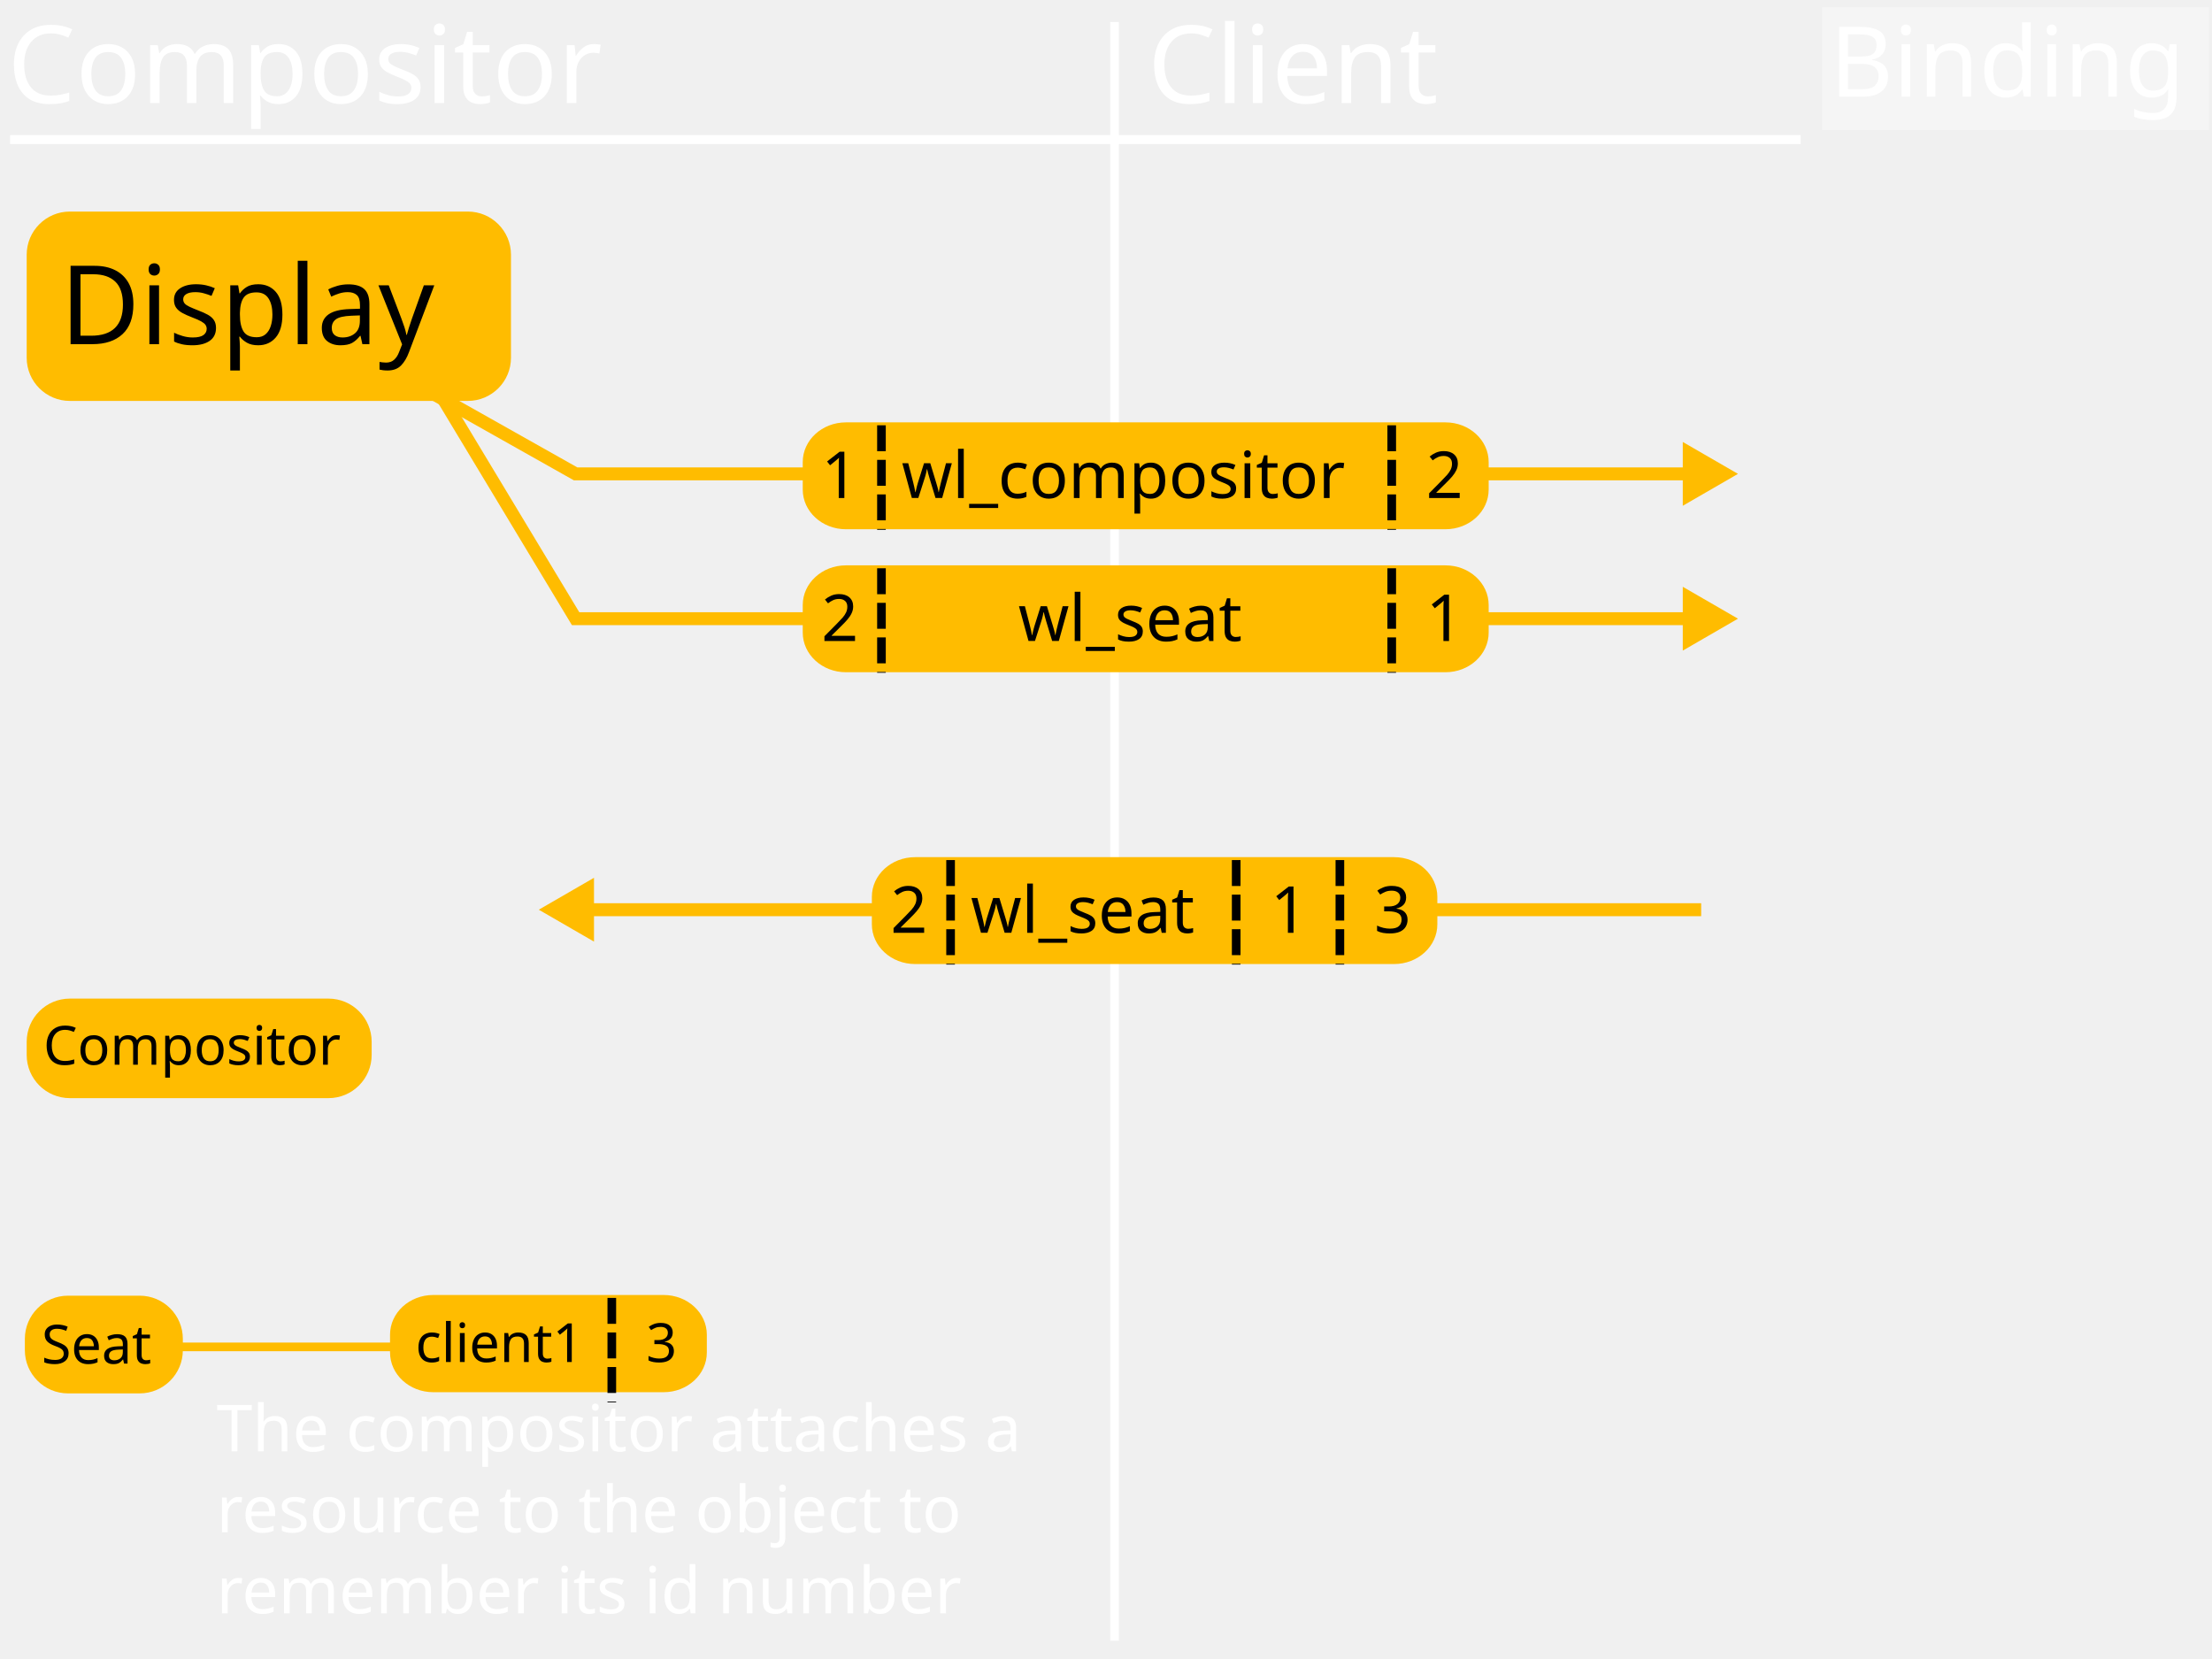
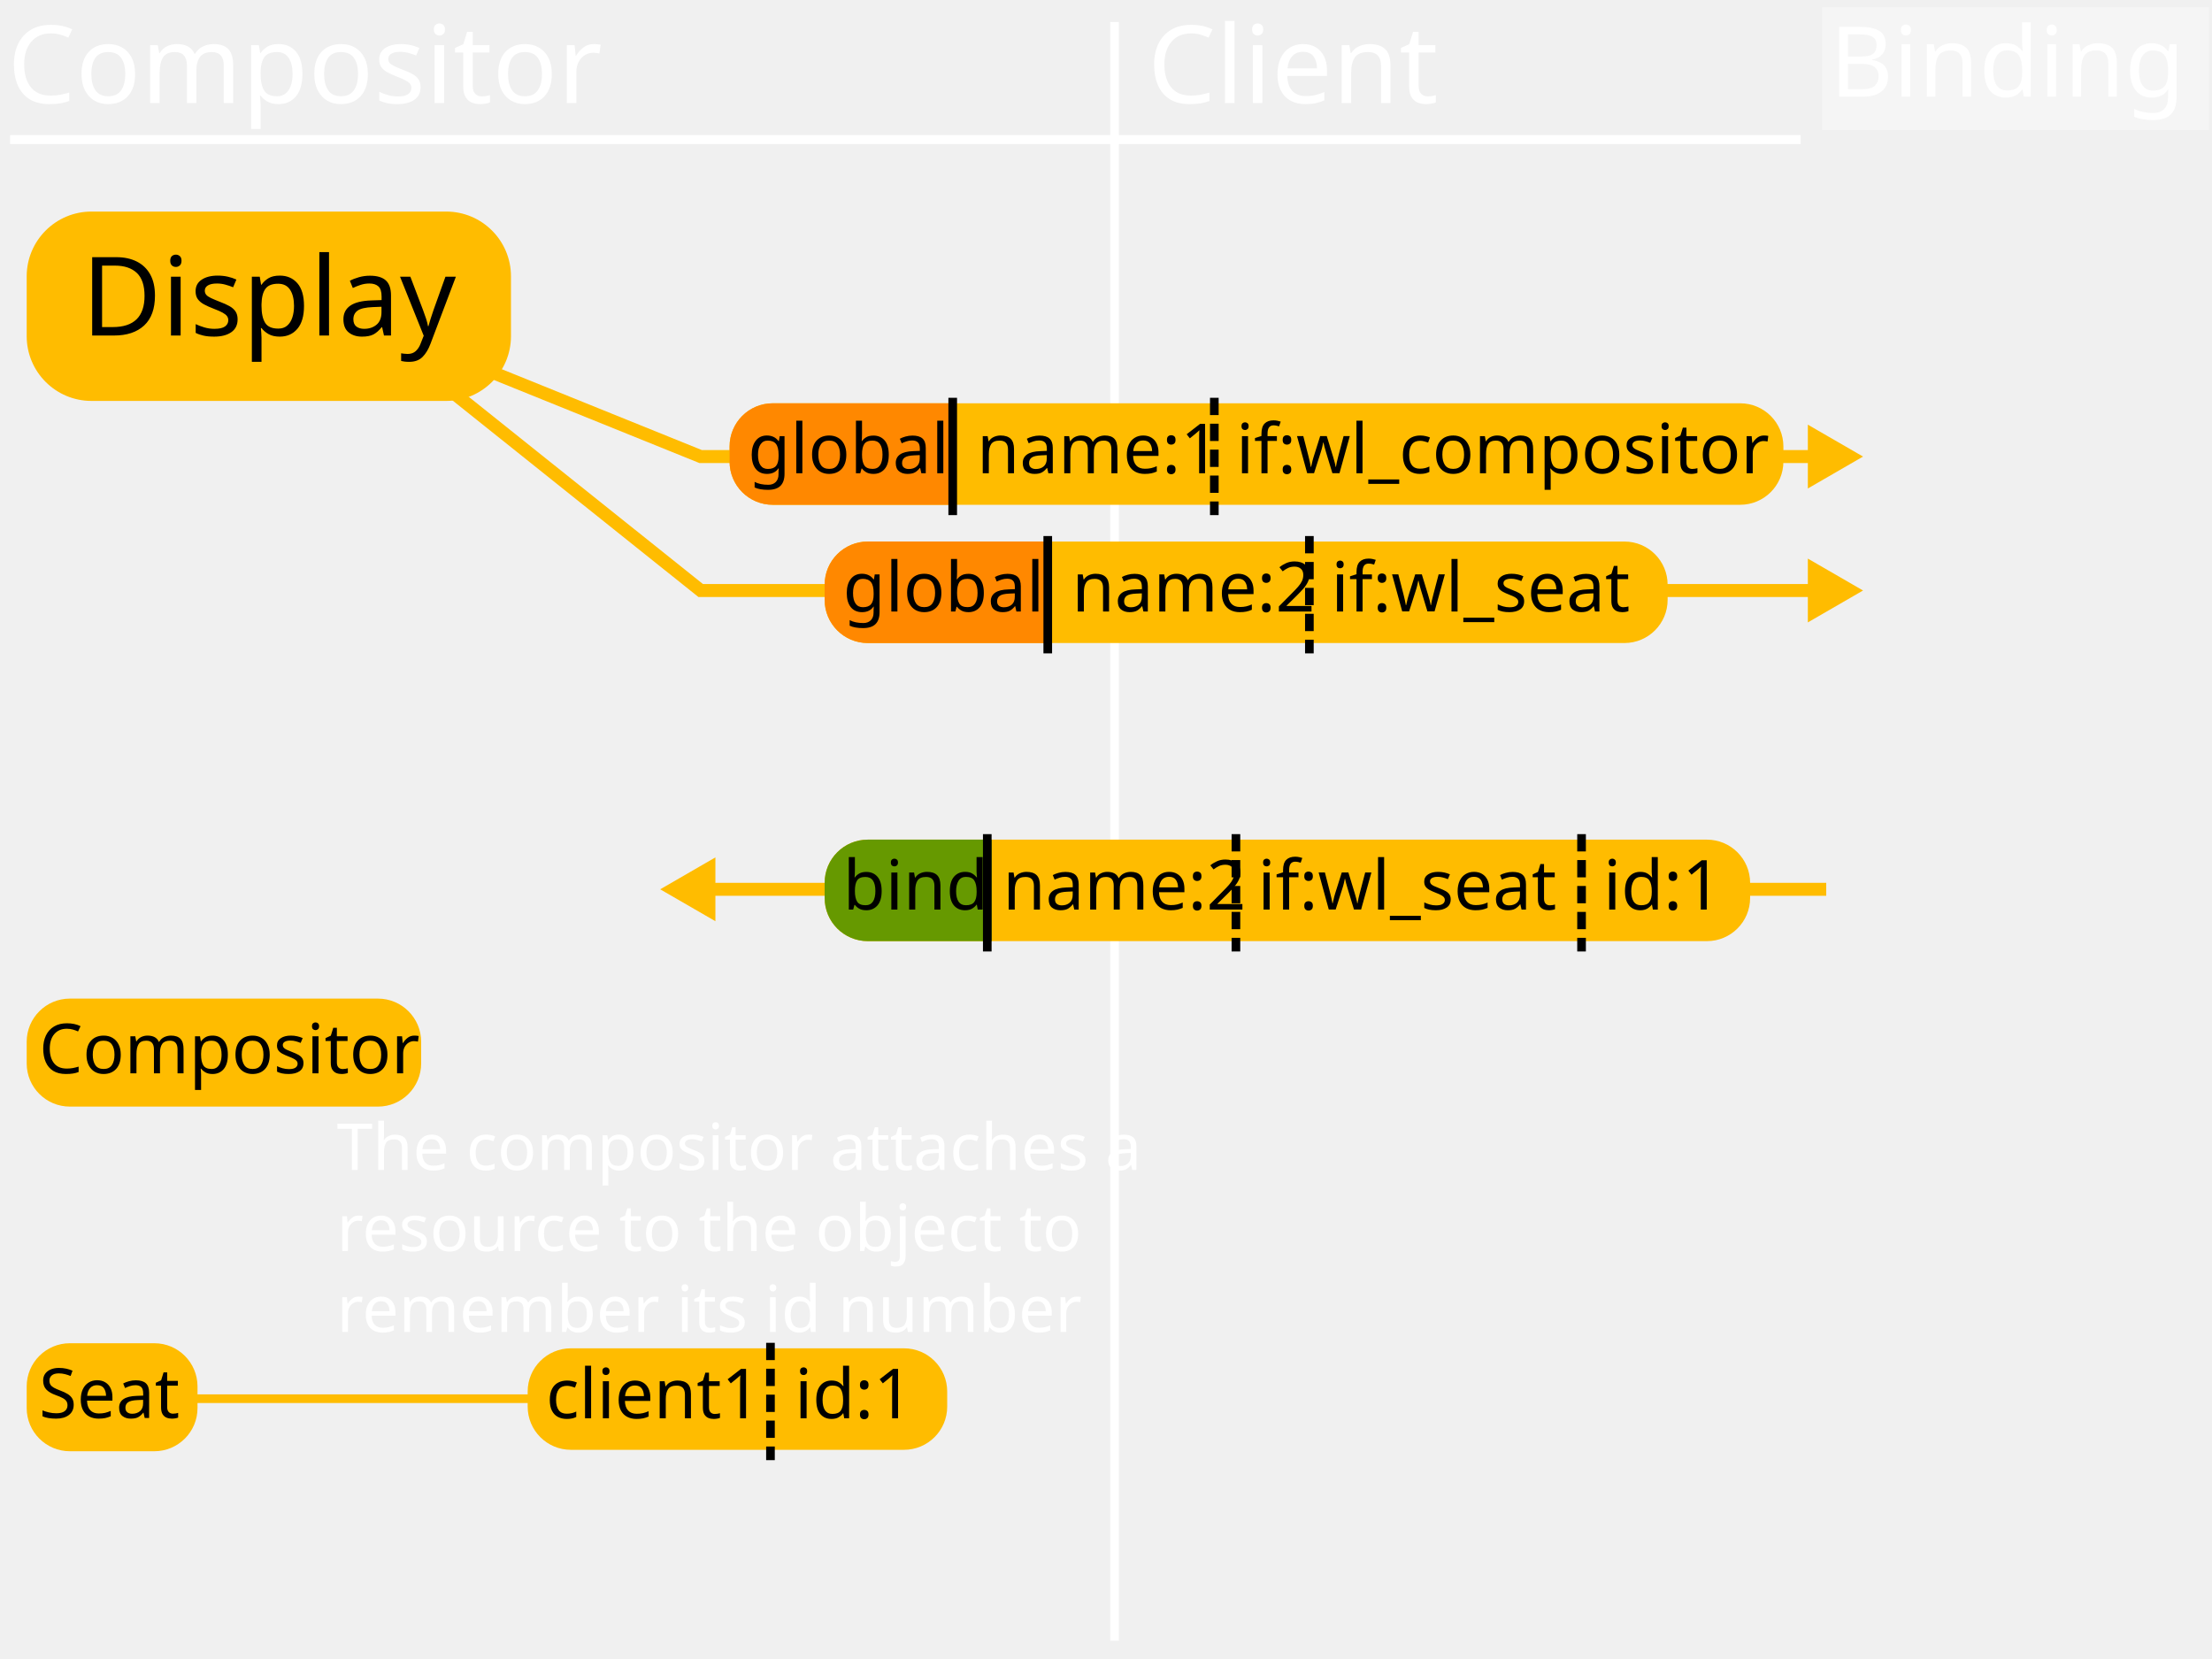
<svg xmlns="http://www.w3.org/2000/svg" width="1024" height="768" id="svg2" version="1.1">
  <defs id="defs4">
    <marker style="overflow:visible" id="TriangleInM" refX="0.0" refY="0.0" orient="auto">
-       <path transform="scale(-0.4)" style="fill-rule:evenodd;stroke:#000000;stroke-width:1.0pt;marker-start:none" d="M 5.77,0.0 L -2.88,5.0 L -2.88,-5.0 L 5.77,0.0 z " id="path3978" />
+       <path transform="scale(-0.4)" style="fill-rule:evenodd;stroke:#000000;stroke-width:1.0pt;marker-start:none" d="M 5.77,0.0 L -2.88,5.0 L -2.88,-5.0 L 5.77,0.0 z " id="path6118" />
    </marker>
    <marker style="overflow:visible" id="TriangleOutM" refX="0.0" refY="0.0" orient="auto">
      <path transform="scale(0.4)" style="fill-rule:evenodd;stroke:#000000;stroke-width:1.0pt;marker-start:none" d="M 5.77,0.0 L -2.88,5.0 L -2.88,-5.0 L 5.77,0.0 z " id="path3987" />
    </marker>
    <marker style="overflow:visible" id="Arrow1Lstart" refX="0.0" refY="0.0" orient="auto">
      <path transform="scale(0.8) translate(12.5,0)" style="fill-rule:evenodd;stroke:#000000;stroke-width:1.0pt;marker-start:none" d="M 0.0,0.0 L 5.0,-5.0 L -12.5,0.0 L 5.0,5.0 L 0.0,0.0 z " id="path3841" />
    </marker>
    <marker style="overflow:visible;" id="Arrow1Mend" refX="0.0" refY="0.0" orient="auto">
      <path transform="scale(0.4) rotate(180) translate(10,0)" style="fill-rule:evenodd;stroke:#000000;stroke-width:1.0pt;marker-start:none;" d="M 0.0,0.0 L 5.0,-5.0 L -12.5,0.0 L 5.0,5.0 L 0.0,0.0 z " id="path3850" />
    </marker>
    <marker style="overflow:visible;" id="Arrow1Send" refX="0.0" refY="0.0" orient="auto">
      <path transform="scale(0.2) rotate(180) translate(6,0)" style="fill-rule:evenodd;stroke:#000000;stroke-width:1.0pt;marker-start:none;" d="M 0.0,0.0 L 5.0,-5.0 L -12.5,0.0 L 5.0,5.0 L 0.0,0.0 z " id="path3856" />
    </marker>
    <marker orient="auto" refY="0.0" refX="0.0" id="Arrow1Lend" style="overflow:visible;">
      <path id="path3844" d="M 0.0,0.0 L 5.0,-5.0 L -12.5,0.0 L 5.0,5.0 L 0.0,0.0 z " style="fill-rule:evenodd;stroke:#000000;stroke-width:1.0pt;marker-start:none;" transform="scale(0.8) rotate(180) translate(12.5,0)" />
    </marker>
    <marker style="overflow:visible" id="TriangleOutMI" refX="0.0" refY="0.0" orient="auto">
      <path transform="scale(0.4)" style="marker-start:none;stroke:#ffffff;stroke-width:1.0pt;fill:#ffffff;fill-rule:evenodd" d="M 5.77,0.0 L -2.88,5.0 L -2.88,-5.0 L 5.77,0.0 z " id="path7356" />
    </marker>
    <marker style="overflow:visible" id="TriangleOutMI9" refX="0.0" refY="0.0" orient="auto">
      <path transform="scale(0.4)" style="fill-rule:evenodd;marker-start:none;stroke:#ffbc00;stroke-width:1.0pt;fill:#ffbc00" d="M 5.77,0.0 L -2.88,5.0 L -2.88,-5.0 L 5.77,0.0 z " id="path7429" />
    </marker>
-     <marker style="overflow:visible" id="TriangleInMK" refX="0.0" refY="0.0" orient="auto">
-       <path transform="scale(-0.4)" style="marker-start:none;stroke:#ffbc00;stroke-width:1.0pt;fill:#ffbc00;fill-rule:evenodd" d="M 5.77,0.0 L -2.88,5.0 L -2.88,-5.0 L 5.77,0.0 z " id="path10510" />
+     <marker style="overflow:visible" id="TriangleOutMI9-8" refX="0" refY="0" orient="auto">
+       <path transform="scale(0.4,0.4)" style="fill:#ffbc00;fill-rule:evenodd;stroke:#ffbc00;stroke-width:1pt;marker-start:none" d="m 5.77,0 -8.65,5 0,-10 8.65,5 z" id="path7429-3" />
+     </marker>
+     <marker style="overflow:visible" id="TriangleInMS" refX="0.0" refY="0.0" orient="auto">
+       <path transform="scale(-0.4)" style="marker-start:none;stroke:#ffbc00;stroke-width:1.0pt;fill:#ffbc00;fill-rule:evenodd" d="M 5.77,0.0 L -2.88,5.0 L -2.88,-5.0 L 5.77,0.0 z " id="path7244" />
    </marker>
  </defs>
  <g id="layer1" transform="translate(0,-284.3622)">
-     <path style="fill:none;stroke:#ffbc00;stroke-width:4;stroke-linecap:butt;stroke-linejoin:miter;stroke-miterlimit:4;stroke-opacity:1;stroke-dasharray:none" d="m 81.845,907.879 104.33,0" id="path10708" />
-     <path id="path8372" d="m 266.466,705.492 521.052,0" style="fill:none;stroke:#ffbc00;stroke-width:6;stroke-linecap:butt;stroke-linejoin:miter;stroke-miterlimit:4;stroke-opacity:1;stroke-dasharray:none;marker-start:url(#TriangleInMK);marker-mid:none;marker-end:none" />
-     <path style="fill:none;stroke:#ffbc00;stroke-width:6;stroke-linecap:butt;stroke-linejoin:miter;stroke-miterlimit:4;stroke-opacity:1;stroke-dasharray:none;marker-end:url(#TriangleOutMI9)" d="m 202.82,465.118 63.646,105.653 521.052,0" id="path7575" />
-     <rect ry="20" rx="20" style="fill:#ffbc00;fill-opacity:1;stroke:none" id="rect3794" width="224.191" height="87.664" x="12.356" y="382.3" />
-     <text xml:space="preserve" style="font-size:67.739px;font-style:normal;font-weight:normal;line-height:125%;letter-spacing:0px;word-spacing:0px;fill:#000000;fill-opacity:1;stroke:none;font-family:Cantarell;-inkscape-font-specification:Cantarell;font-stretch:normal;font-variant:normal" x="27.752" y="443.685" id="text3796">
-       <tspan id="tspan3798" x="27.752" y="443.685" style="font-size:50.804px;fill:#000000;fill-opacity:1;stroke:none;-inkscape-font-specification:Cantarell;font-family:Cantarell;font-weight:normal;font-style:normal;font-stretch:normal;font-variant:normal">Display</tspan>
+     <path style="fill:none;stroke:#ffbc00;stroke-width:4;stroke-linecap:butt;stroke-linejoin:miter;stroke-opacity:1;stroke-miterlimit:4;stroke-dasharray:none" d="m 246.948,647.496 -160.389,0" id="path7771" transform="translate(0,284.3622)" />
+     <path id="path5780" d="m 322.666,696.047 522.749,0" style="fill:none;stroke:#ffbc00;stroke-width:6;stroke-linecap:butt;stroke-linejoin:miter;stroke-miterlimit:4;stroke-opacity:1;stroke-dasharray:none;marker-start:url(#TriangleInMS)" />
+     <path style="fill:none;stroke:#ffbc00;stroke-width:6;stroke-linecap:butt;stroke-linejoin:miter;stroke-miterlimit:4;stroke-opacity:1;stroke-dasharray:none;marker-end:url(#TriangleOutMI9)" d="m 208.102,464.798 116.261,92.924 521.052,0" id="path5050" />
+     <path id="path6216" d="m 222.529,454.564 101.834,41.158 521.052,0" style="fill:none;stroke:#ffbc00;stroke-width:6;stroke-linecap:butt;stroke-linejoin:miter;stroke-miterlimit:4;stroke-opacity:1;stroke-dasharray:none;marker-end:url(#TriangleOutMI9)" />
+     <rect ry="30" rx="30" style="fill:#ffbc00;fill-opacity:1;stroke:none" id="rect3794" width="224.191" height="87.664" x="12.356" y="382.3" />
+     <text xml:space="preserve" style="font-size:67.739px;font-style:normal;font-variant:normal;font-weight:normal;font-stretch:normal;line-height:125%;letter-spacing:0px;word-spacing:0px;fill:#000000;fill-opacity:1;stroke:none;font-family:Cantarell;-inkscape-font-specification:Cantarell" x="37.752" y="439.685" id="text3796">
+       <tspan id="tspan3798" x="37.752" y="439.685" style="font-size:50.804px;font-style:normal;font-variant:normal;font-weight:normal;font-stretch:normal;fill:#000000;fill-opacity:1;stroke:none;font-family:Cantarell;-inkscape-font-specification:Cantarell">Display</tspan>
    </text>
    <path style="fill:none;stroke:#ffffff;stroke-width:4;stroke-linecap:butt;stroke-linejoin:miter;stroke-opacity:1;stroke-miterlimit:4;stroke-dasharray:none" d="m 515.96,10.183 0,749.33" id="path3763" transform="translate(0,284.3622)" />
-     <path transform="translate(0,284.3622)" id="path6216" d="m 199.425,181.604 67.041,37.764 521.052,0" style="fill:none;stroke:#ffbc00;stroke-width:6;stroke-linecap:butt;stroke-linejoin:miter;stroke-miterlimit:4;stroke-opacity:1;stroke-dasharray:none;marker-end:url(#TriangleOutMI9)" />
    <text xml:space="preserve" style="font-size:45.261px;font-style:normal;font-weight:normal;line-height:125%;letter-spacing:0px;word-spacing:0px;fill:#ffffff;fill-opacity:1;stroke:none;font-family:Cantarell;-inkscape-font-specification:Cantarell;font-stretch:normal;font-variant:normal" x="847.034" y="329.093" id="text3757">
      <tspan id="tspan3759" x="847.034" y="329.093">Binding</tspan>
    </text>
    <rect style="fill:#ffffff;fill-opacity:0.33;stroke:none" id="rect3761" width="179.059" height="56.857" x="843.527" y="287.757" />
    <text xml:space="preserve" style="font-size:50px;font-style:normal;font-weight:normal;line-height:125%;letter-spacing:0px;word-spacing:0px;fill:#ffffff;fill-opacity:1;stroke:none;font-family:Cantarell;-inkscape-font-specification:Cantarell;font-stretch:normal;font-variant:normal" x="3.394" y="332.064" id="text3765">
      <tspan id="tspan3767" x="3.394" y="332.064" style="font-size:50px;-inkscape-font-specification:Cantarell;font-family:Cantarell;font-weight:normal;font-style:normal;font-stretch:normal;font-variant:normal">Compositor</tspan>
    </text>
    <text id="text3769" y="332.064" x="531.235" style="font-size:50px;font-style:normal;font-weight:normal;line-height:125%;letter-spacing:0px;word-spacing:0px;fill:#ffffff;fill-opacity:1;stroke:none;font-family:Cantarell;-inkscape-font-specification:Cantarell;font-stretch:normal;font-variant:normal" xml:space="preserve">
      <tspan style="font-size:50px;-inkscape-font-specification:Cantarell;font-family:Cantarell;font-weight:normal;font-style:normal;font-stretch:normal;font-variant:normal" y="332.064" x="531.235" id="tspan3771">Client</tspan>
    </text>
    <path id="path3792" d="m 833.563,348.974 -828.889,0" style="fill:none;stroke:#ffffff;stroke-width:4.207;stroke-linecap:butt;stroke-linejoin:miter;stroke-miterlimit:4;stroke-opacity:1;stroke-dasharray:none" />
-     <rect y="479.891" x="371.611" height="49.476" width="317.539" id="rect7490" style="fill:#ffbc00;fill-opacity:1;stroke:none" rx="20" ry="18.374" />
-     <text id="text7492" y="514.909" x="380.219" style="font-size:30px;font-style:normal;font-weight:normal;line-height:125%;letter-spacing:0px;word-spacing:0px;fill:#000000;fill-opacity:1;stroke:none;font-family:Cantarell;-inkscape-font-specification:Cantarell;font-stretch:normal;font-variant:normal" xml:space="preserve">
-       <tspan style="font-size:30px;fill:#000000;fill-opacity:1;stroke:none;-inkscape-font-specification:Cantarell;font-family:Cantarell;font-weight:normal;font-style:normal;font-stretch:normal;font-variant:normal" y="514.909" x="380.219" id="tspan7494">1</tspan>
+     <rect ry="20" rx="20" style="fill:#ffbc00;fill-opacity:1;stroke:none" id="rect3191" width="182.608" height="50" x="12.356" y="746.643" />
+     <text xml:space="preserve" style="font-size:32px;font-style:normal;font-variant:normal;font-weight:normal;font-stretch:normal;line-height:125%;letter-spacing:0px;word-spacing:0px;fill:#000000;fill-opacity:1;stroke:none;font-family:Cantarell;-inkscape-font-specification:Cantarell" x="18.055" y="781.238" id="text3193">
+       <tspan id="tspan3195" x="18.055" y="781.238" style="font-size:32px;font-style:normal;font-variant:normal;font-weight:normal;font-stretch:normal;fill:#000000;fill-opacity:1;stroke:none;font-family:Cantarell;-inkscape-font-specification:Cantarell">Compositor</tspan>
    </text>
-     <path id="path7499" d="m 408.053,481.242 0,48.371" style="fill:none;stroke:#000000;stroke-width:4;stroke-linecap:butt;stroke-linejoin:miter;stroke-miterlimit:4;stroke-opacity:1;stroke-dasharray:12, 4;stroke-dashoffset:0" />
-     <text id="text7504" y="514.909" x="417.388" style="font-size:40px;font-style:normal;font-weight:normal;line-height:125%;letter-spacing:0px;word-spacing:0px;fill:#000000;fill-opacity:1;stroke:none;font-family:Cantarell;-inkscape-font-specification:Cantarell;font-stretch:normal;font-variant:normal" xml:space="preserve">
-       <tspan style="font-size:30px;-inkscape-font-specification:Cantarell;font-family:Cantarell;font-weight:normal;font-style:normal;font-stretch:normal;font-variant:normal" y="514.909" x="417.388" id="tspan7506">wl_compositor</tspan>
+     <g transform="translate(-10.18343,-28)" id="g3840">
+       <rect ry="20" rx="20" style="fill:#ffbc00;fill-opacity:1;stroke:none" id="rect3834" width="79.077" height="50" x="22.539" y="934.187" />
+       <text xml:space="preserve" style="font-size:32px;font-style:normal;font-variant:normal;font-weight:normal;font-stretch:normal;line-height:125%;letter-spacing:0px;word-spacing:0px;fill:#000000;fill-opacity:1;stroke:none;font-family:Cantarell;-inkscape-font-specification:Cantarell" x="28.238" y="968.783" id="text3836">
+         <tspan id="tspan3838" x="28.238" y="968.783" style="font-size:32px;font-style:normal;font-variant:normal;font-weight:normal;font-stretch:normal;fill:#000000;fill-opacity:1;stroke:none;font-family:Cantarell;-inkscape-font-specification:Cantarell">Seat</tspan>
+       </text>
+     </g>
+     <rect ry="20" rx="20" transform="translate(0,284.3622)" y="186.696" x="337.75" height="46.983" width="487.835" id="rect4107" style="fill:#ffbc00;fill-opacity:1;stroke:none" />
+     <path id="rect5003" transform="translate(0,284.3622)" d="M 357.75 186.688 C 346.67 186.688 337.75 195.607 337.75 206.688 L 337.75 213.688 C 337.75 224.768 346.67 233.688 357.75 233.688 L 441.281 233.688 L 441.281 186.688 L 357.75 186.688 z " style="fill:#ff8800;fill-opacity:1;stroke:none;stroke-width:4;stroke-linecap:round;stroke-miterlimit:4;stroke-opacity:1;stroke-dasharray:none;stroke-dashoffset:0" />
+     <text id="text4112" y="503.437" x="346.227" style="font-size:32px;font-style:normal;font-variant:normal;font-weight:normal;font-stretch:normal;line-height:125%;letter-spacing:0px;word-spacing:0px;fill:#000000;fill-opacity:1;stroke:none;font-family:Cantarell;-inkscape-font-specification:Cantarell" xml:space="preserve">
+       <tspan style="font-size:32px;font-style:normal;font-variant:normal;font-weight:normal;font-stretch:normal;fill:#000000;fill-opacity:1;stroke:none;font-family:Cantarell;-inkscape-font-specification:Cantarell" y="503.437" x="346.227" id="tspan4114">global</tspan>
    </text>
-     <path style="fill:none;stroke:#000000;stroke-width:4;stroke-linecap:butt;stroke-linejoin:miter;stroke-miterlimit:4;stroke-opacity:1;stroke-dasharray:12, 4;stroke-dashoffset:0" d="m 644.272,481.242 0,48.371" id="path7508" />
-     <text xml:space="preserve" style="font-size:30px;font-style:normal;font-weight:normal;line-height:125%;letter-spacing:0px;word-spacing:0px;fill:#000000;fill-opacity:1;stroke:none;font-family:Cantarell;-inkscape-font-specification:Cantarell;font-stretch:normal;font-variant:normal" x="660.143" y="514.909" id="text7514">
-       <tspan id="tspan7518" x="660.143" y="514.909" style="font-size:30px;fill:#000000;fill-opacity:1;stroke:none;-inkscape-font-specification:Cantarell;font-family:Cantarell;font-weight:normal;font-style:normal;font-stretch:normal;font-variant:normal">2</tspan>
+     <text xml:space="preserve" style="font-size:32px;font-style:normal;font-variant:normal;font-weight:normal;font-stretch:normal;line-height:125%;letter-spacing:0px;word-spacing:0px;fill:#000000;fill-opacity:1;stroke:none;font-family:Cantarell;-inkscape-font-specification:Cantarell" x="452.227" y="503.437" id="text4116">
+       <tspan id="tspan4118" x="452.227" y="503.437" style="font-size:32px;font-style:normal;font-variant:normal;font-weight:normal;font-stretch:normal;fill:#000000;fill-opacity:1;stroke:none;font-family:Cantarell;-inkscape-font-specification:Cantarell">name:1</tspan>
    </text>
-     <rect ry="18.374" rx="20" style="fill:#ffbc00;fill-opacity:1;stroke:none" id="rect7557" width="317.539" height="49.476" x="371.611" y="546.083" />
-     <text xml:space="preserve" style="font-size:30px;font-style:normal;font-weight:normal;line-height:125%;letter-spacing:0px;word-spacing:0px;fill:#000000;fill-opacity:1;stroke:none;font-family:Cantarell;-inkscape-font-specification:Cantarell;font-stretch:normal;font-variant:normal" x="380.219" y="581.101" id="text7559">
-       <tspan id="tspan7561" x="380.219" y="581.101" style="font-size:30px;fill:#000000;fill-opacity:1;stroke:none;-inkscape-font-specification:Cantarell;font-family:Cantarell;font-weight:normal;font-style:normal;font-stretch:normal;font-variant:normal">2</tspan>
+     <text id="text4120" y="503.437" x="572.227" style="font-size:32px;font-style:normal;font-variant:normal;font-weight:normal;font-stretch:normal;line-height:125%;letter-spacing:0px;word-spacing:0px;fill:#000000;fill-opacity:1;stroke:none;font-family:Cantarell;-inkscape-font-specification:Cantarell" xml:space="preserve">
+       <tspan style="font-size:32px;font-style:normal;font-variant:normal;font-weight:normal;font-stretch:normal;fill:#000000;fill-opacity:1;stroke:none;font-family:Cantarell;-inkscape-font-specification:Cantarell" y="503.437" x="572.227" id="tspan4122">if:wl_compositor</tspan>
    </text>
-     <path style="fill:none;stroke:#000000;stroke-width:4;stroke-linecap:butt;stroke-linejoin:miter;stroke-miterlimit:4;stroke-opacity:1;stroke-dasharray:12, 4;stroke-dashoffset:0" d="m 408.053,547.434 0,48.371" id="path7563" />
-     <text xml:space="preserve" style="font-size:40px;font-style:normal;font-weight:normal;line-height:125%;letter-spacing:0px;word-spacing:0px;fill:#000000;fill-opacity:1;stroke:none;font-family:Cantarell;-inkscape-font-specification:Cantarell;font-stretch:normal;font-variant:normal" x="471.388" y="581.101" id="text7565">
-       <tspan id="tspan7567" x="471.388" y="581.101" style="font-size:30px;-inkscape-font-specification:Cantarell;font-family:Cantarell;font-weight:normal;font-style:normal;font-stretch:normal;font-variant:normal">wl_seat</tspan>
+     <path id="path4955" d="m 441.039,468.512 0,54.312" style="fill:none;stroke:#000000;stroke-width:4;stroke-linecap:butt;stroke-linejoin:miter;stroke-miterlimit:4;stroke-opacity:1;stroke-dasharray:none" />
+     <path style="fill:none;stroke:#000000;stroke-width:4;stroke-linecap:butt;stroke-linejoin:miter;stroke-miterlimit:4;stroke-opacity:1;stroke-dasharray:8, 4;stroke-dashoffset:0" d="m 562.148,468.512 0,54.312" id="path4957" />
+     <rect style="fill:#ffbc00;fill-opacity:1;stroke:none" id="rect5030" width="390.244" height="46.983" x="381.75" y="535.058" rx="20" ry="20" />
+     <path style="fill:#ff8800;fill-opacity:1;stroke:none" d="m 401.75,535.05 c -11.08,0 -20,8.92 -20,20 l 0,7 c 0,11.08 8.92,20 20,20 l 83.531,0 0,-47 -83.531,0 z" id="path5032" />
+     <text xml:space="preserve" style="font-size:32px;font-style:normal;font-variant:normal;font-weight:normal;font-stretch:normal;line-height:125%;letter-spacing:0px;word-spacing:0px;fill:#000000;fill-opacity:1;stroke:none;font-family:Cantarell;-inkscape-font-specification:Cantarell" x="390.227" y="567.437" id="text5034">
+       <tspan id="tspan5036" x="390.227" y="567.437" style="font-size:32px;font-style:normal;font-variant:normal;font-weight:normal;font-stretch:normal;fill:#000000;fill-opacity:1;stroke:none;font-family:Cantarell;-inkscape-font-specification:Cantarell">global</tspan>
    </text>
-     <path id="path7569" d="m 644.272,547.434 0,48.371" style="fill:none;stroke:#000000;stroke-width:4;stroke-linecap:butt;stroke-linejoin:miter;stroke-miterlimit:4;stroke-opacity:1;stroke-dasharray:12, 4;stroke-dashoffset:0" />
-     <text id="text7571" y="581.101" x="660.143" style="font-size:30px;font-style:normal;font-weight:normal;line-height:125%;letter-spacing:0px;word-spacing:0px;fill:#000000;fill-opacity:1;stroke:none;font-family:Cantarell;-inkscape-font-specification:Cantarell;font-stretch:normal;font-variant:normal" xml:space="preserve">
-       <tspan style="font-size:30px;fill:#000000;fill-opacity:1;stroke:none;-inkscape-font-specification:Cantarell;font-family:Cantarell;font-weight:normal;font-style:normal;font-stretch:normal;font-variant:normal" y="581.101" x="660.143" id="tspan7573">1</tspan>
+     <text id="text5038" y="567.437" x="496.227" style="font-size:32px;font-style:normal;font-variant:normal;font-weight:normal;font-stretch:normal;line-height:125%;letter-spacing:0px;word-spacing:0px;fill:#000000;fill-opacity:1;stroke:none;font-family:Cantarell;-inkscape-font-specification:Cantarell" xml:space="preserve">
+       <tspan style="font-size:32px;font-style:normal;font-variant:normal;font-weight:normal;font-stretch:normal;fill:#000000;fill-opacity:1;stroke:none;font-family:Cantarell;-inkscape-font-specification:Cantarell" y="567.437" x="496.227" id="tspan5040">name:2</tspan>
    </text>
-     <rect ry="18.374" rx="20" style="fill:#ffbc00;fill-opacity:1;stroke:none" id="rect8354" width="261.776" height="49.476" x="403.611" y="681.167" />
-     <text xml:space="preserve" style="font-size:30px;font-style:normal;font-weight:normal;line-height:125%;letter-spacing:0px;word-spacing:0px;fill:#000000;fill-opacity:1;stroke:none;font-family:Cantarell;-inkscape-font-specification:Cantarell;font-stretch:normal;font-variant:normal" x="412.219" y="716.185" id="text8356">
-       <tspan id="tspan8358" x="412.219" y="716.185" style="font-size:30px;fill:#000000;fill-opacity:1;stroke:none;-inkscape-font-specification:Cantarell;font-family:Cantarell;font-weight:normal;font-style:normal;font-stretch:normal;font-variant:normal">2</tspan>
+     <text xml:space="preserve" style="font-size:32px;font-style:normal;font-variant:normal;font-weight:normal;font-stretch:normal;line-height:125%;letter-spacing:0px;word-spacing:0px;fill:#000000;fill-opacity:1;stroke:none;font-family:Cantarell;-inkscape-font-specification:Cantarell" x="616.227" y="567.437" id="text5042">
+       <tspan id="tspan5044" x="616.227" y="567.437" style="font-size:32px;font-style:normal;font-variant:normal;font-weight:normal;font-stretch:normal;fill:#000000;fill-opacity:1;stroke:none;font-family:Cantarell;-inkscape-font-specification:Cantarell">if:wl_seat</tspan>
    </text>
-     <path style="fill:none;stroke:#000000;stroke-width:4;stroke-linecap:butt;stroke-linejoin:miter;stroke-miterlimit:4;stroke-opacity:1;stroke-dasharray:12, 4;stroke-dashoffset:0" d="m 440.053,682.518 0,48.371" id="path8360" />
-     <text xml:space="preserve" style="font-size:40px;font-style:normal;font-weight:normal;line-height:125%;letter-spacing:0px;word-spacing:0px;fill:#000000;fill-opacity:1;stroke:none;font-family:Cantarell;-inkscape-font-specification:Cantarell;font-stretch:normal;font-variant:normal" x="449.388" y="716.185" id="text8362">
-       <tspan id="tspan8364" x="449.388" y="716.185" style="font-size:30px;-inkscape-font-specification:Cantarell;font-family:Cantarell;font-weight:normal;font-style:normal;font-stretch:normal;font-variant:normal">wl_seat</tspan>
+     <path style="fill:none;stroke:#000000;stroke-width:4;stroke-linecap:butt;stroke-linejoin:miter;stroke-miterlimit:4;stroke-opacity:1;stroke-dasharray:none" d="m 485.039,532.512 0,54.312" id="path5046" />
+     <path id="path5048" d="m 606.148,532.512 0,54.312" style="fill:none;stroke:#000000;stroke-width:4;stroke-linecap:butt;stroke-linejoin:miter;stroke-miterlimit:4;stroke-opacity:1;stroke-dasharray:8, 4;stroke-dashoffset:0" />
+     <rect ry="20" rx="20" y="673.058" x="381.75" height="46.983" width="428.432" id="rect5191" style="fill:#ffbc00;fill-opacity:1;stroke:none" />
+     <path id="rect5775" transform="translate(0,284.3622)" d="M 401.75 388.688 C 390.67 388.688 381.75 397.608 381.75 408.688 L 381.75 415.688 C 381.75 426.767 390.67 435.688 401.75 435.688 L 459.094 435.688 L 459.094 388.688 L 401.75 388.688 z " style="fill:#669900;fill-opacity:1;stroke:none" />
+     <text id="text5195" y="705.437" x="390.227" style="font-size:32px;font-style:normal;font-variant:normal;font-weight:normal;font-stretch:normal;line-height:125%;letter-spacing:0px;word-spacing:0px;fill:#000000;fill-opacity:1;stroke:none;font-family:Cantarell;-inkscape-font-specification:Cantarell" xml:space="preserve">
+       <tspan style="font-size:32px;font-style:normal;font-variant:normal;font-weight:normal;font-stretch:normal;fill:#000000;fill-opacity:1;stroke:none;font-family:Cantarell;-inkscape-font-specification:Cantarell" y="705.437" x="390.227" id="tspan5197">bind</tspan>
    </text>
-     <path id="path8366" d="m 572.272,682.518 0,48.371" style="fill:none;stroke:#000000;stroke-width:4;stroke-linecap:butt;stroke-linejoin:miter;stroke-miterlimit:4;stroke-opacity:1;stroke-dasharray:12, 4;stroke-dashoffset:0" />
-     <text id="text8368" y="716.185" x="588.143" style="font-size:30px;font-style:normal;font-weight:normal;line-height:125%;letter-spacing:0px;word-spacing:0px;fill:#000000;fill-opacity:1;stroke:none;font-family:Cantarell;-inkscape-font-specification:Cantarell;font-stretch:normal;font-variant:normal" xml:space="preserve">
-       <tspan style="font-size:30px;fill:#000000;fill-opacity:1;stroke:none;-inkscape-font-specification:Cantarell;font-family:Cantarell;font-weight:normal;font-style:normal;font-stretch:normal;font-variant:normal" y="716.185" x="588.143" id="tspan8370">1</tspan>
+     <text xml:space="preserve" style="font-size:32px;font-style:normal;font-variant:normal;font-weight:normal;font-stretch:normal;line-height:125%;letter-spacing:0px;word-spacing:0px;fill:#000000;fill-opacity:1;stroke:none;font-family:Cantarell;-inkscape-font-specification:Cantarell" x="464.227" y="705.437" id="text5199">
+       <tspan id="tspan5201" x="464.227" y="705.437" style="font-size:32px;font-style:normal;font-variant:normal;font-weight:normal;font-stretch:normal;fill:#000000;fill-opacity:1;stroke:none;font-family:Cantarell;-inkscape-font-specification:Cantarell">name:2</tspan>
    </text>
-     <path style="fill:none;stroke:#000000;stroke-width:4;stroke-linecap:butt;stroke-linejoin:miter;stroke-miterlimit:4;stroke-opacity:1;stroke-dasharray:12, 4;stroke-dashoffset:0" d="m 620.272,682.518 0,48.371" id="path10625" />
-     <text xml:space="preserve" style="font-size:30px;font-style:normal;font-weight:normal;line-height:125%;letter-spacing:0px;word-spacing:0px;fill:#000000;fill-opacity:1;stroke:none;font-family:Cantarell;-inkscape-font-specification:Cantarell;font-stretch:normal;font-variant:normal" x="636.143" y="716.185" id="text10631">
-       <tspan id="tspan10633" x="636.143" y="716.185" style="font-size:30px;fill:#000000;fill-opacity:1;stroke:none;-inkscape-font-specification:Cantarell;font-family:Cantarell;font-weight:normal;font-style:normal;font-stretch:normal;font-variant:normal">3</tspan>
+     <text id="text5203" y="705.437" x="582.227" style="font-size:32px;font-style:normal;font-variant:normal;font-weight:normal;font-stretch:normal;line-height:125%;letter-spacing:0px;word-spacing:0px;fill:#000000;fill-opacity:1;stroke:none;font-family:Cantarell;-inkscape-font-specification:Cantarell" xml:space="preserve">
+       <tspan style="font-size:32px;font-style:normal;font-variant:normal;font-weight:normal;font-stretch:normal;fill:#000000;fill-opacity:1;stroke:none;font-family:Cantarell;-inkscape-font-specification:Cantarell" y="705.437" x="582.227" id="tspan5205">if:wl_seat</tspan>
    </text>
-     <rect y="883.852" x="180.56" height="45" width="146.653" id="rect10684" style="fill:#ffbc00;fill-opacity:1;stroke:none" rx="20" ry="18.374" />
-     <text id="text10692" y="914.869" x="192.337" style="font-size:40px;font-style:normal;font-weight:normal;line-height:125%;letter-spacing:0px;word-spacing:0px;fill:#000000;fill-opacity:1;stroke:none;font-family:Cantarell;-inkscape-font-specification:Cantarell;font-stretch:normal;font-variant:normal" xml:space="preserve">
-       <tspan style="font-size:25px;-inkscape-font-specification:Cantarell;font-family:Cantarell;font-weight:normal;font-style:normal;font-stretch:normal;font-variant:normal" y="914.869" x="192.337" id="tspan10694">client1</tspan>
+     <path id="path5207" d="m 457.039,670.512 0,54.312" style="fill:none;stroke:#000000;stroke-width:4;stroke-linecap:butt;stroke-linejoin:miter;stroke-miterlimit:4;stroke-opacity:1;stroke-dasharray:none" />
+     <path style="fill:none;stroke:#000000;stroke-width:4;stroke-linecap:butt;stroke-linejoin:miter;stroke-miterlimit:4;stroke-opacity:1;stroke-dasharray:8, 4;stroke-dashoffset:0" d="m 572.148,670.512 0,54.312" id="path5209" />
+     <text xml:space="preserve" style="font-size:32px;font-style:normal;font-variant:normal;font-weight:normal;font-stretch:normal;line-height:125%;letter-spacing:0px;word-spacing:0px;fill:#000000;fill-opacity:1;stroke:none;font-family:Cantarell;-inkscape-font-specification:Cantarell" x="742.227" y="705.437" id="text5211">
+       <tspan id="tspan5213" x="742.227" y="705.437" style="font-size:32px;font-style:normal;font-variant:normal;font-weight:normal;font-stretch:normal;fill:#000000;fill-opacity:1;stroke:none;font-family:Cantarell;-inkscape-font-specification:Cantarell">id:1</tspan>
    </text>
-     <path id="path10702" d="m 283.221,885.202 0,48.371" style="fill:none;stroke:#000000;stroke-width:4;stroke-linecap:butt;stroke-linejoin:miter;stroke-miterlimit:4;stroke-opacity:1;stroke-dasharray:12, 4;stroke-dashoffset:0" />
-     <text id="text10704" y="914.869" x="299.093" style="font-size:30px;font-style:normal;font-weight:normal;line-height:125%;letter-spacing:0px;word-spacing:0px;fill:#000000;fill-opacity:1;stroke:none;font-family:Cantarell;-inkscape-font-specification:Cantarell;font-stretch:normal;font-variant:normal" xml:space="preserve">
-       <tspan style="font-size:25px;fill:#000000;fill-opacity:1;stroke:none;-inkscape-font-specification:Cantarell;font-family:Cantarell;font-weight:normal;font-style:normal;font-stretch:normal;font-variant:normal" y="914.869" x="299.093" id="tspan10706">3</tspan>
+     <path id="path5215" d="m 732.148,670.512 0,54.312" style="fill:none;stroke:#000000;stroke-width:4;stroke-linecap:butt;stroke-linejoin:miter;stroke-miterlimit:4;stroke-opacity:1;stroke-dasharray:8, 4;stroke-dashoffset:0" />
+     <text xml:space="preserve" style="font-size:30px;font-style:normal;font-variant:normal;font-weight:normal;font-stretch:normal;line-height:125%;letter-spacing:0px;word-spacing:0px;fill:#ffffff;fill-opacity:1;stroke:none;font-family:Cantarell;-inkscape-font-specification:Cantarell" x="155.896" y="825.969" id="text10710">
+       <tspan x="155.896" y="825.969" id="tspan10714">The compositor attaches a</tspan>
+       <tspan x="155.896" y="863.469" id="tspan10718">resource to the object to</tspan>
+       <tspan x="155.896" y="900.969" id="tspan10720">remember its id number</tspan>
    </text>
-     <text xml:space="preserve" style="font-size:30px;font-style:normal;font-weight:normal;line-height:125%;letter-spacing:0px;word-spacing:0px;fill:#ffffff;fill-opacity:1;stroke:none;font-family:Cantarell;-inkscape-font-specification:Cantarell;font-stretch:normal;font-variant:normal" x="100.212" y="956.209" id="text10710">
-       <tspan x="100.212" y="956.209" id="tspan10714">The compositor attaches a</tspan>
-       <tspan x="100.212" y="993.709" id="tspan10718">resource to the object to</tspan>
-       <tspan x="100.212" y="1031.209" id="tspan10720">remember its id number</tspan>
+     <rect style="fill:#ffbc00;fill-opacity:1;stroke:none" id="rect7745" width="194.213" height="46.983" x="244.274" y="908.539" rx="20" ry="20" />
+     <text xml:space="preserve" style="font-size:32px;font-style:normal;font-variant:normal;font-weight:normal;font-stretch:normal;line-height:125%;letter-spacing:0px;word-spacing:0px;fill:#000000;fill-opacity:1;stroke:none;font-family:Cantarell;-inkscape-font-specification:Cantarell" x="252.751" y="940.918" id="text7749">
+       <tspan id="tspan7751" x="252.751" y="940.918" style="font-size:32px;font-style:normal;font-variant:normal;font-weight:normal;font-stretch:normal;fill:#000000;fill-opacity:1;stroke:none;font-family:Cantarell;-inkscape-font-specification:Cantarell">client1</tspan>
    </text>
-     <rect ry="20" rx="20" style="fill:#ffbc00;fill-opacity:1;stroke:none" id="rect3185" width="73.136" height="45.233" x="11.507" y="884.17" />
-     <text xml:space="preserve" style="font-size:30px;font-style:normal;font-weight:normal;line-height:125%;letter-spacing:0px;word-spacing:0px;fill:#000000;fill-opacity:1;stroke:none;font-family:Cantarell;-inkscape-font-specification:Cantarell;font-stretch:normal;font-variant:normal" x="19.206" y="915.614" id="text3187">
-       <tspan id="tspan3189" x="19.206" y="915.614" style="font-size:25px;fill:#000000;fill-opacity:1;stroke:none;-inkscape-font-specification:Cantarell;font-family:Cantarell;font-weight:normal;font-style:normal;font-stretch:normal;font-variant:normal">Seat</tspan>
-     </text>
-     <rect y="746.643" x="12.356" height="46.082" width="159.695" id="rect3191" style="fill:#ffbc00;fill-opacity:1;stroke:none" rx="20" ry="20" />
-     <text id="text3193" y="777.238" x="20.055" style="font-size:25px;font-style:normal;font-weight:normal;line-height:125%;letter-spacing:0px;word-spacing:0px;fill:#000000;fill-opacity:1;stroke:none;font-family:Cantarell;-inkscape-font-specification:Cantarell;font-stretch:normal;font-variant:normal" xml:space="preserve">
-       <tspan style="font-size:25px;fill:#000000;fill-opacity:1;stroke:none;-inkscape-font-specification:Cantarell;font-family:Cantarell;font-weight:normal;font-style:normal;font-stretch:normal;font-variant:normal" y="777.238" x="20.055" id="tspan3195">Compositor</tspan>
+     <path id="path7763" d="m 356.672,905.993 0,54.312" style="fill:none;stroke:#000000;stroke-width:4;stroke-linecap:butt;stroke-linejoin:miter;stroke-miterlimit:4;stroke-opacity:1;stroke-dasharray:8, 4;stroke-dashoffset:0" />
+     <text id="text7765" y="940.918" x="367.867" style="font-size:32px;font-style:normal;font-variant:normal;font-weight:normal;font-stretch:normal;line-height:125%;letter-spacing:0px;word-spacing:0px;fill:#000000;fill-opacity:1;stroke:none;font-family:Cantarell;-inkscape-font-specification:Cantarell" xml:space="preserve">
+       <tspan style="font-size:32px;font-style:normal;font-variant:normal;font-weight:normal;font-stretch:normal;fill:#000000;fill-opacity:1;stroke:none;font-family:Cantarell;-inkscape-font-specification:Cantarell" y="940.918" x="367.867" id="tspan7767">id:1</tspan>
    </text>
  </g>
</svg>
